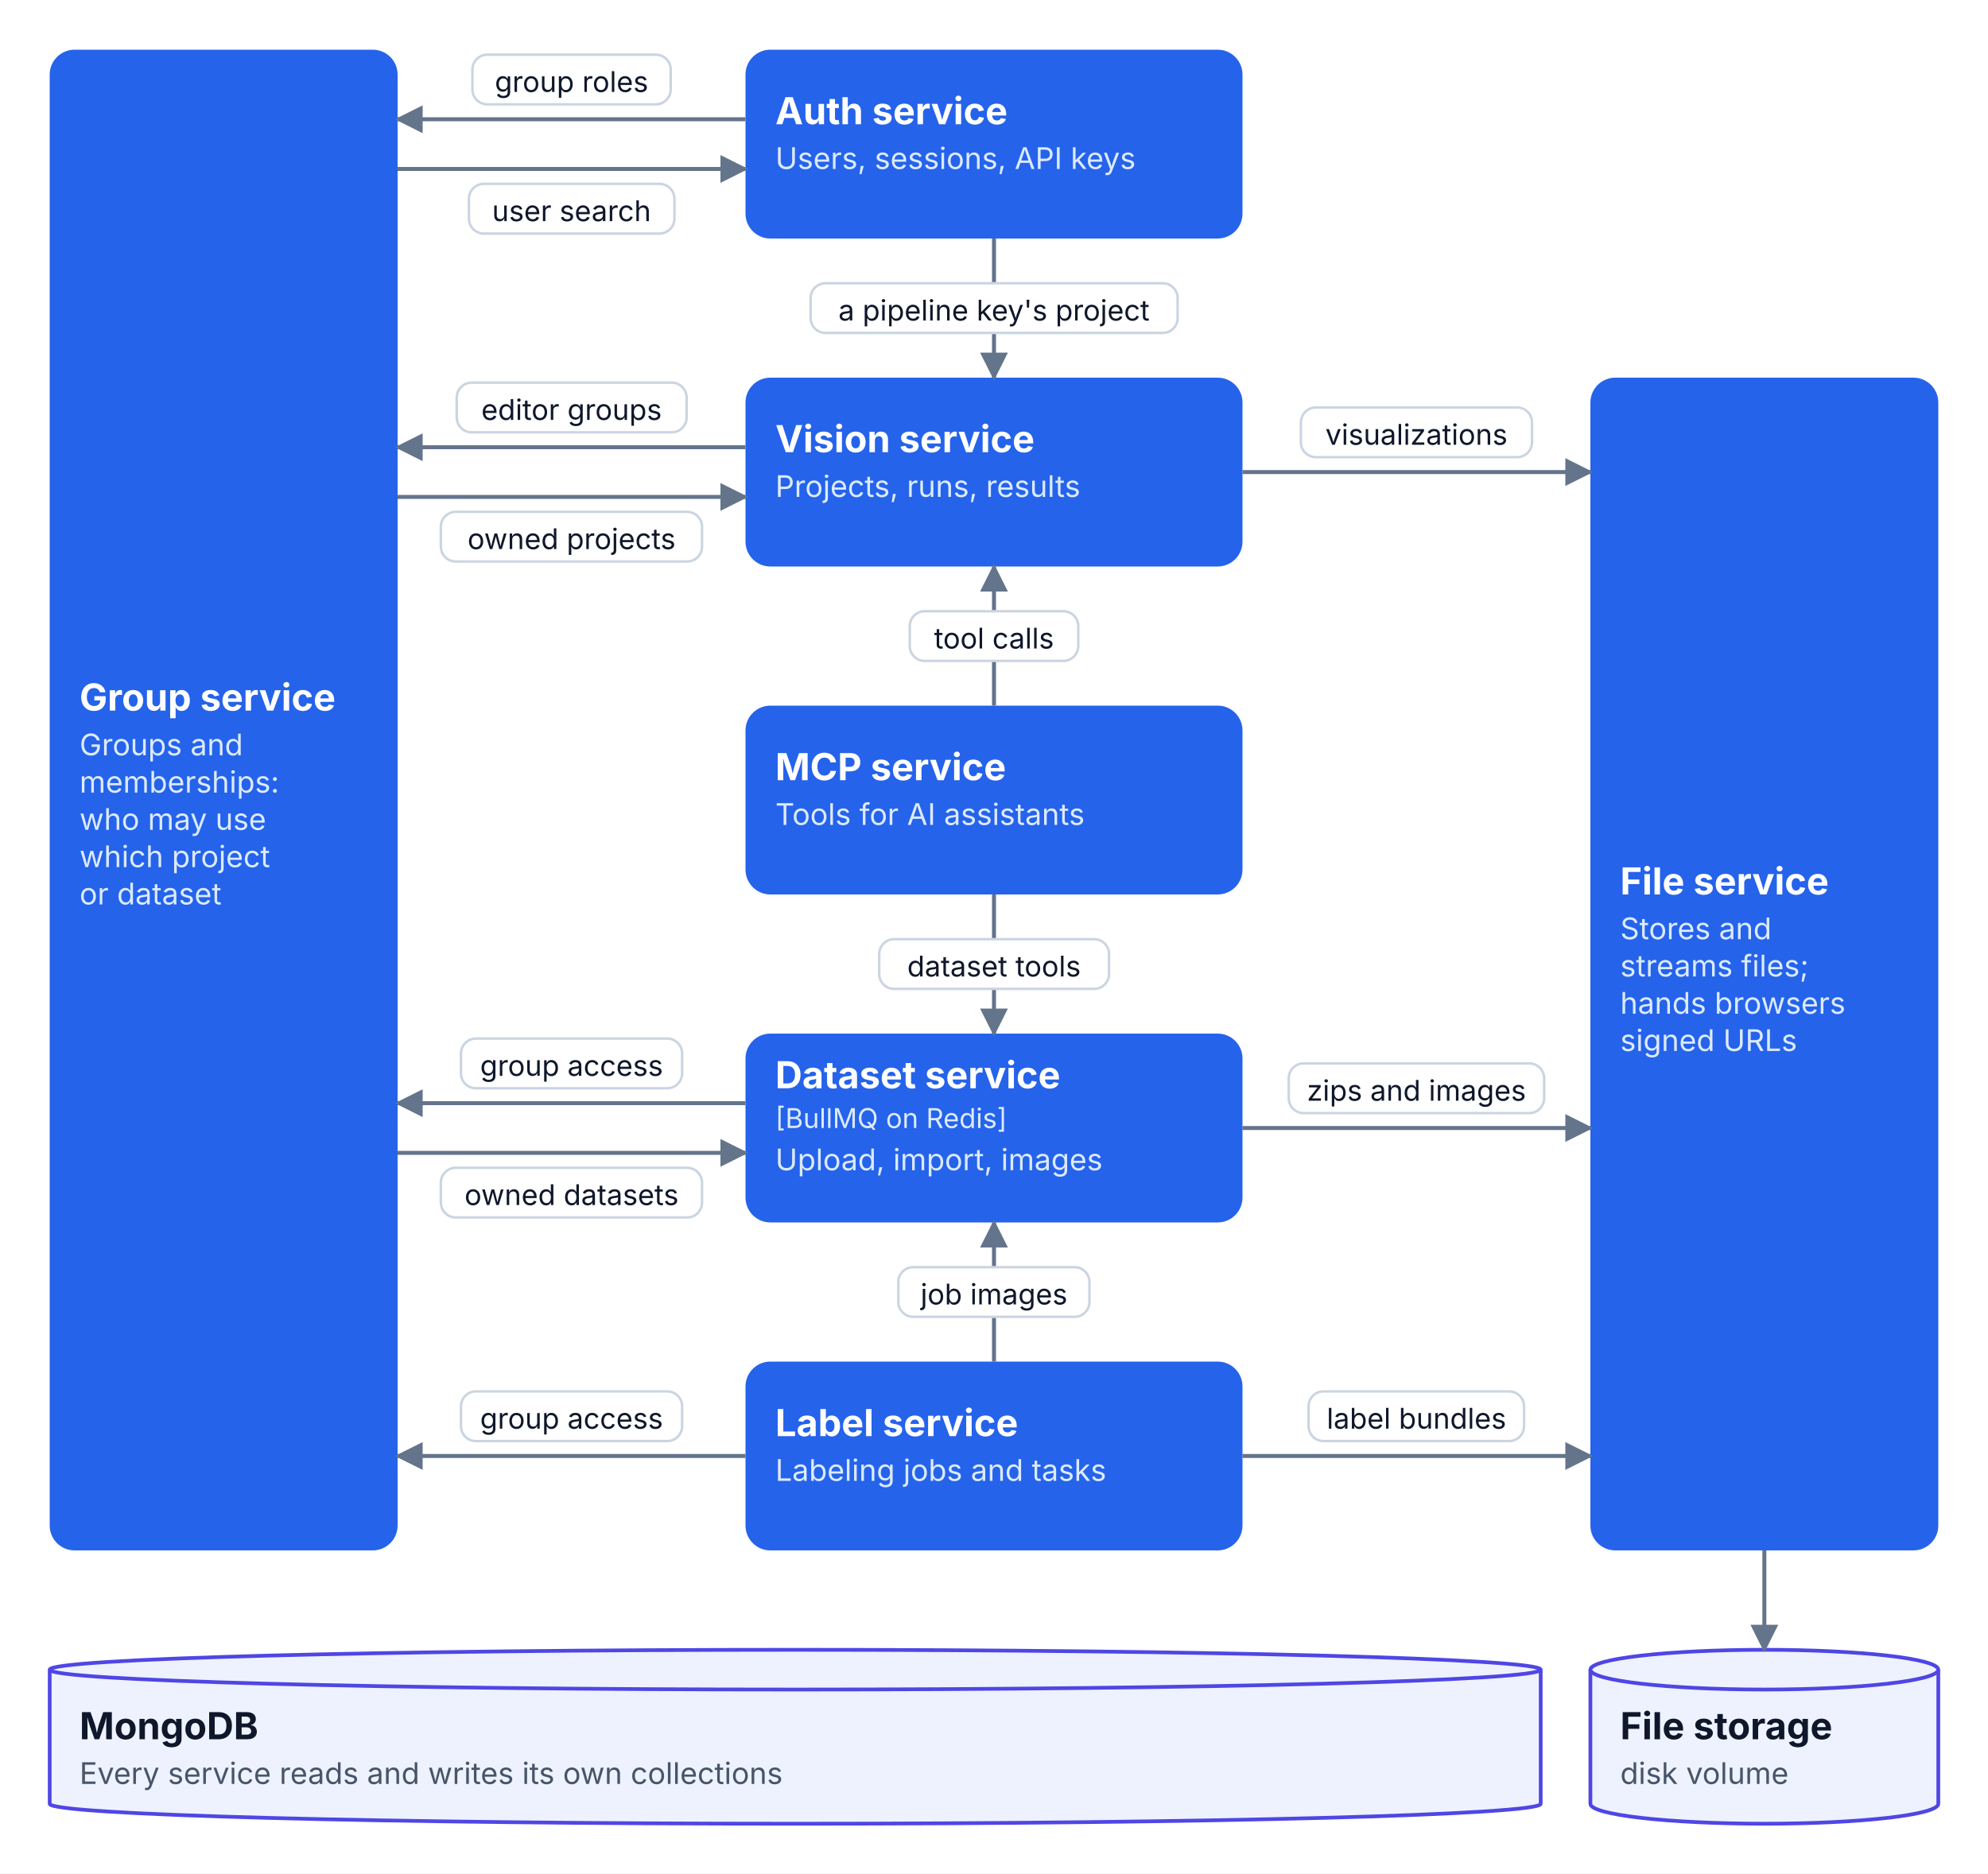
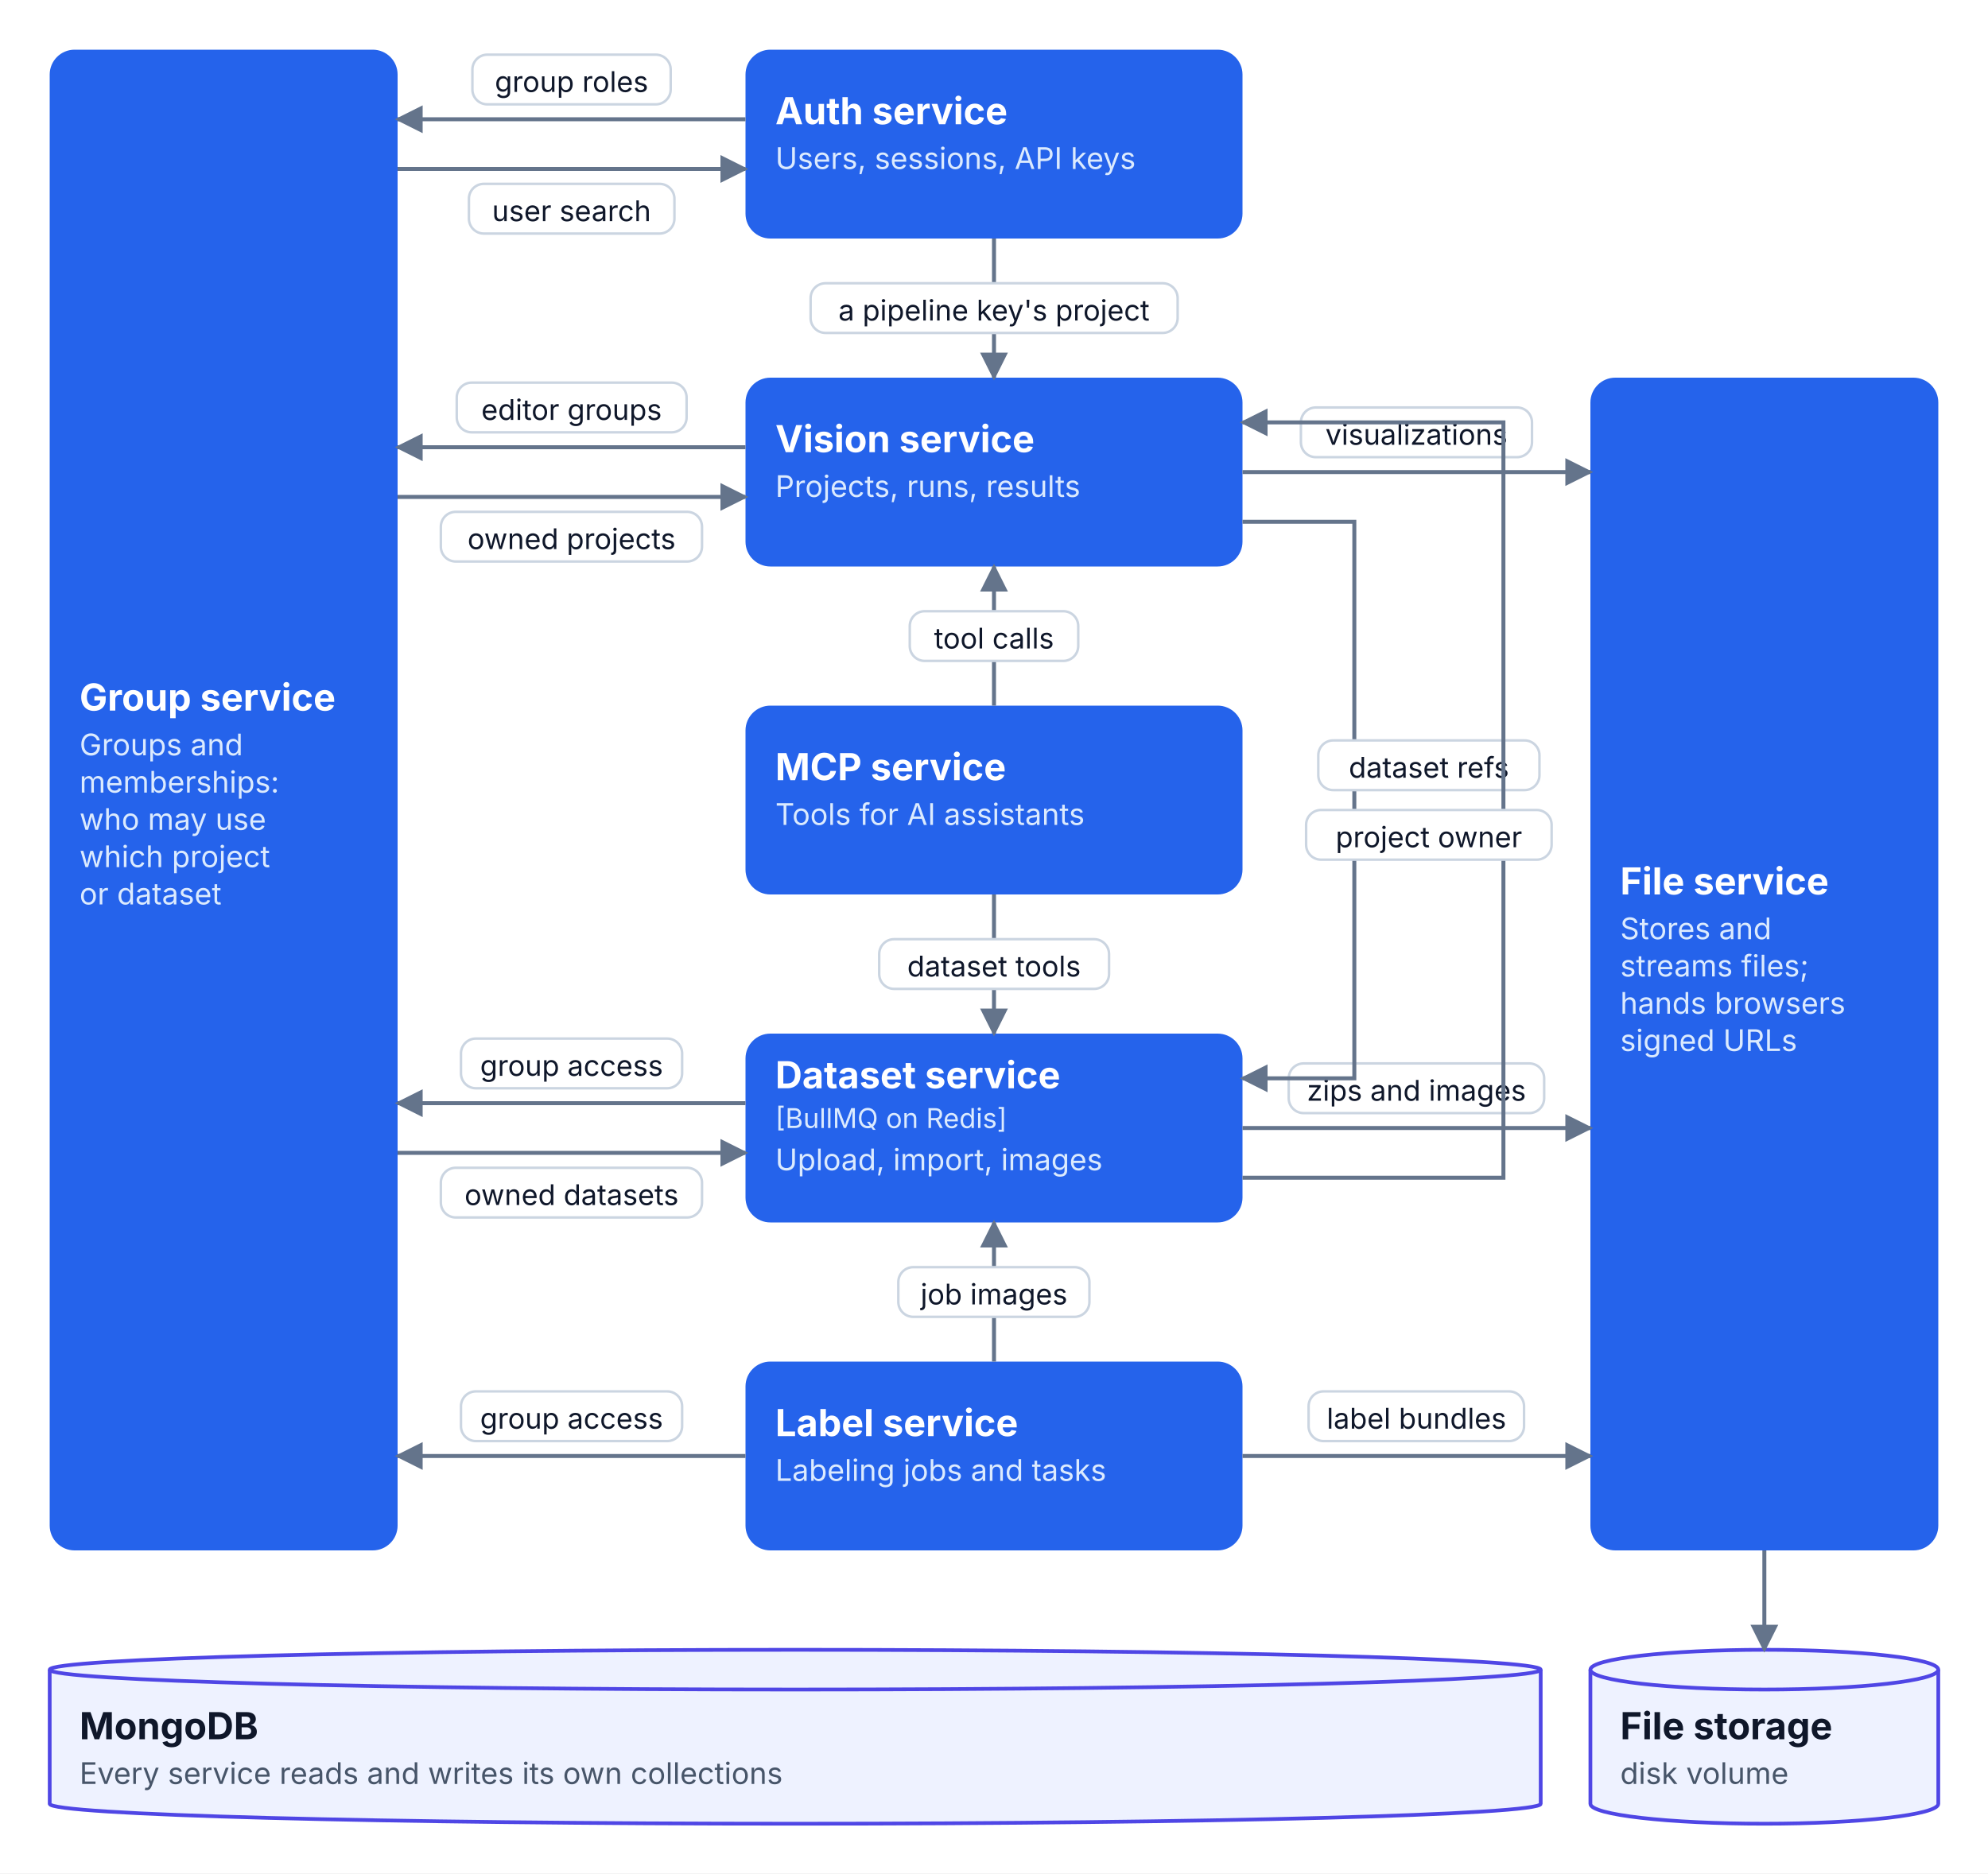
<svg xmlns="http://www.w3.org/2000/svg" viewBox="0 0 800 754" width="800" height="754" font-family="Inter, 'Segoe UI', Roboto, 'Helvetica Neue', Arial, sans-serif" role="img" aria-labelledby="title desc">
  <defs>
    <marker id="arrow" viewBox="0 0 10 10" refX="9" refY="5" markerWidth="7" markerHeight="7" orient="auto-start-reverse">
      <path d="M0,0 L10,5 L0,10 z" fill="#64748b" />
    </marker>
    <marker id="arrow-brand" viewBox="0 0 10 10" refX="9" refY="5" markerWidth="7" markerHeight="7" orient="auto-start-reverse">
      <path d="M0,0 L10,5 L0,10 z" fill="#2563eb" />
    </marker>
  </defs>
  <rect width="800" height="754" fill="#ffffff" />
  <g>
    <rect x="20" y="20" width="140" height="604" rx="10" fill="#2563eb" />
    <text x="32" y="286" font-size="15" font-weight="700" fill="#ffffff" text-anchor="start">Group service</text>
    <text x="32" y="304" font-size="12" fill="#dbeafe" text-anchor="start">Groups and</text>
    <text x="32" y="319" font-size="12" fill="#dbeafe" text-anchor="start">memberships:</text>
    <text x="32" y="334" font-size="12" fill="#dbeafe" text-anchor="start">who may use</text>
    <text x="32" y="349" font-size="12" fill="#dbeafe" text-anchor="start">which project</text>
    <text x="32" y="364" font-size="12" fill="#dbeafe" text-anchor="start">or dataset</text>
  </g>
  <g>
    <rect x="640" y="152" width="140" height="472" rx="10" fill="#2563eb" />
    <text x="652" y="360" font-size="15" font-weight="700" fill="#ffffff" text-anchor="start">File service</text>
    <text x="652" y="378" font-size="12" fill="#dbeafe" text-anchor="start">Stores and</text>
    <text x="652" y="393" font-size="12" fill="#dbeafe" text-anchor="start">streams files;</text>
    <text x="652" y="408" font-size="12" fill="#dbeafe" text-anchor="start">hands browsers</text>
    <text x="652" y="423" font-size="12" fill="#dbeafe" text-anchor="start">signed URLs</text>
  </g>
  <g>
    <rect x="300" y="20" width="200" height="76" rx="10" fill="#2563eb" />
    <text x="312" y="50" font-size="15" font-weight="700" fill="#ffffff" text-anchor="start">Auth service</text>
    <text x="312" y="68" font-size="12" fill="#dbeafe" text-anchor="start">Users, sessions, API keys</text>
  </g>
  <g>
    <rect x="300" y="152" width="200" height="76" rx="10" fill="#2563eb" />
    <text x="312" y="182" font-size="15" font-weight="700" fill="#ffffff" text-anchor="start">Vision service</text>
    <text x="312" y="200" font-size="12" fill="#dbeafe" text-anchor="start">Projects, runs, results</text>
  </g>
  <g>
    <rect x="300" y="284" width="200" height="76" rx="10" fill="#2563eb" />
    <text x="312" y="314" font-size="15" font-weight="700" fill="#ffffff" text-anchor="start">MCP service</text>
    <text x="312" y="332" font-size="12" fill="#dbeafe" text-anchor="start">Tools for AI assistants</text>
  </g>
  <g>
    <rect x="300" y="416" width="200" height="76" rx="10" fill="#2563eb" />
    <text x="312" y="438" font-size="15" font-weight="700" fill="#ffffff" text-anchor="start">Dataset service</text>
    <text x="312" y="454" font-size="11" fill="#dbeafe" text-anchor="start">[BullMQ on Redis]</text>
    <text x="312" y="471" font-size="12" fill="#dbeafe" text-anchor="start">Upload, import, images</text>
  </g>
  <g>
    <rect x="300" y="548" width="200" height="76" rx="10" fill="#2563eb" />
    <text x="312" y="578" font-size="15" font-weight="700" fill="#ffffff" text-anchor="start">Label service</text>
    <text x="312" y="596" font-size="12" fill="#dbeafe" text-anchor="start">Labeling jobs and tasks</text>
  </g>
  <g>
    <path d="M300,48 L160,48" fill="none" stroke="#64748b" stroke-width="1.6" marker-end="url(#arrow)" />
    <rect x="190.1" y="22" width="79.8" height="20" rx="6" fill="#ffffff" stroke="#cbd5e1" />
    <text x="230.0" y="37" font-size="11.5" fill="#0f172a" text-anchor="middle">group roles</text>
  </g>
  <g>
    <path d="M160,68 L300,68" fill="none" stroke="#64748b" stroke-width="1.6" marker-end="url(#arrow)" />
    <rect x="188.7" y="74" width="82.7" height="20" rx="6" fill="#ffffff" stroke="#cbd5e1" />
    <text x="230.0" y="89" font-size="11.5" fill="#0f172a" text-anchor="middle">user search</text>
  </g>
  <g>
    <path d="M300,180 L160,180" fill="none" stroke="#64748b" stroke-width="1.6" marker-end="url(#arrow)" />
    <rect x="183.8" y="154" width="92.5" height="20" rx="6" fill="#ffffff" stroke="#cbd5e1" />
    <text x="230.0" y="169" font-size="11.5" fill="#0f172a" text-anchor="middle">editor groups</text>
  </g>
  <g>
    <path d="M160,200 L300,200" fill="none" stroke="#64748b" stroke-width="1.6" marker-end="url(#arrow)" />
    <rect x="177.4" y="206" width="105.1" height="20" rx="6" fill="#ffffff" stroke="#cbd5e1" />
    <text x="230.0" y="221" font-size="11.5" fill="#0f172a" text-anchor="middle">owned projects</text>
  </g>
  <g>
    <path d="M300,444 L160,444" fill="none" stroke="#64748b" stroke-width="1.6" marker-end="url(#arrow)" />
    <rect x="185.5" y="418" width="89.0" height="20" rx="6" fill="#ffffff" stroke="#cbd5e1" />
    <text x="230.0" y="433" font-size="11.5" fill="#0f172a" text-anchor="middle">group access</text>
  </g>
  <g>
    <path d="M160,464 L300,464" fill="none" stroke="#64748b" stroke-width="1.6" marker-end="url(#arrow)" />
    <rect x="177.4" y="470" width="105.1" height="20" rx="6" fill="#ffffff" stroke="#cbd5e1" />
    <text x="230.0" y="485" font-size="11.5" fill="#0f172a" text-anchor="middle">owned datasets</text>
  </g>
  <g>
    <path d="M300,586 L160,586" fill="none" stroke="#64748b" stroke-width="1.6" marker-end="url(#arrow)" />
    <rect x="185.5" y="560" width="89.0" height="20" rx="6" fill="#ffffff" stroke="#cbd5e1" />
    <text x="230.0" y="575" font-size="11.5" fill="#0f172a" text-anchor="middle">group access</text>
  </g>
  <g>
    <path d="M500,190 L640,190" fill="none" stroke="#64748b" stroke-width="1.6" marker-end="url(#arrow)" />
    <rect x="523.5" y="164" width="93.0" height="20" rx="6" fill="#ffffff" stroke="#cbd5e1" />
    <text x="570.0" y="179" font-size="11.5" fill="#0f172a" text-anchor="middle">visualizations</text>
  </g>
  <g>
    <path d="M500,454 L640,454" fill="none" stroke="#64748b" stroke-width="1.6" marker-end="url(#arrow)" />
    <rect x="518.6" y="428" width="102.8" height="20" rx="6" fill="#ffffff" stroke="#cbd5e1" />
    <text x="570.0" y="443" font-size="11.5" fill="#0f172a" text-anchor="middle">zips and images</text>
  </g>
  <g>
    <path d="M500,586 L640,586" fill="none" stroke="#64748b" stroke-width="1.6" marker-end="url(#arrow)" />
    <rect x="526.6" y="560" width="86.7" height="20" rx="6" fill="#ffffff" stroke="#cbd5e1" />
    <text x="570.0" y="575" font-size="11.5" fill="#0f172a" text-anchor="middle">label bundles</text>
  </g>
  <g>
    <path d="M400,96 L400,152" fill="none" stroke="#64748b" stroke-width="1.6" marker-end="url(#arrow)" />
    <rect x="326.2" y="114" width="147.7" height="20" rx="6" fill="#ffffff" stroke="#cbd5e1" />
    <text x="400.0" y="129" font-size="11.5" fill="#0f172a" text-anchor="middle">a pipeline key's project</text>
  </g>
  <g>
    <path d="M400,284 L400,228" fill="none" stroke="#64748b" stroke-width="1.6" marker-end="url(#arrow)" />
    <rect x="366.1" y="246" width="67.8" height="20" rx="6" fill="#ffffff" stroke="#cbd5e1" />
    <text x="400.0" y="261" font-size="11.5" fill="#0f172a" text-anchor="middle">tool calls</text>
  </g>
  <g>
    <path d="M400,360 L400,416" fill="none" stroke="#64748b" stroke-width="1.6" marker-end="url(#arrow)" />
    <rect x="353.8" y="378" width="92.5" height="20" rx="6" fill="#ffffff" stroke="#cbd5e1" />
    <text x="400.0" y="393" font-size="11.5" fill="#0f172a" text-anchor="middle">dataset tools</text>
  </g>
  <g>
    <path d="M400,548 L400,492" fill="none" stroke="#64748b" stroke-width="1.6" marker-end="url(#arrow)" />
    <rect x="361.5" y="510" width="76.9" height="20" rx="6" fill="#ffffff" stroke="#cbd5e1" />
    <text x="400.0" y="525" font-size="11.5" fill="#0f172a" text-anchor="middle">job images</text>
  </g>
  <g>
+     <path d="M500,210 L545,210 L545,434 L500,434" fill="none" stroke="#64748b" stroke-width="1.6" marker-end="url(#arrow)" />
+     <rect x="530.5" y="298" width="89.0" height="20" rx="6" fill="#ffffff" stroke="#cbd5e1" />
+     <text x="575.0" y="313" font-size="11.5" fill="#0f172a" text-anchor="middle">dataset refs</text>
+   </g>
+   <g>
+     <path d="M500,474 L605,474 L605,170 L500,170" fill="none" stroke="#64748b" stroke-width="1.6" marker-end="url(#arrow)" />
+     <rect x="525.6" y="326" width="98.8" height="20" rx="6" fill="#ffffff" stroke="#cbd5e1" />
+     <text x="575.0" y="341" font-size="11.5" fill="#0f172a" text-anchor="middle">project owner</text>
+   </g>
+   <g>
    <path d="M20,672 v54 a300,8 0 0 0 600,0 v-54" fill="#eef2ff" stroke="#4f46e5" stroke-width="1.5" />
    <ellipse cx="320" cy="672" rx="300" ry="8" fill="#eef2ff" stroke="#4f46e5" stroke-width="1.5" />
    <text x="32" y="700" font-size="15" font-weight="700" fill="#0f172a" text-anchor="start">MongoDB</text>
    <text x="32" y="718" font-size="12" fill="#475569" text-anchor="start">Every service reads and writes its own collections</text>
  </g>
  <g>
    <path d="M640,672 v54 a70,8 0 0 0 140,0 v-54" fill="#eef2ff" stroke="#4f46e5" stroke-width="1.5" />
    <ellipse cx="710" cy="672" rx="70" ry="8" fill="#eef2ff" stroke="#4f46e5" stroke-width="1.5" />
    <text x="652" y="700" font-size="15" font-weight="700" fill="#0f172a" text-anchor="start">File storage</text>
    <text x="652" y="718" font-size="12" fill="#475569" text-anchor="start">disk volume</text>
  </g>
  <g>
    <path d="M710,624 L710,664" fill="none" stroke="#64748b" stroke-width="1.6" marker-end="url(#arrow)" />
  </g>
</svg>
